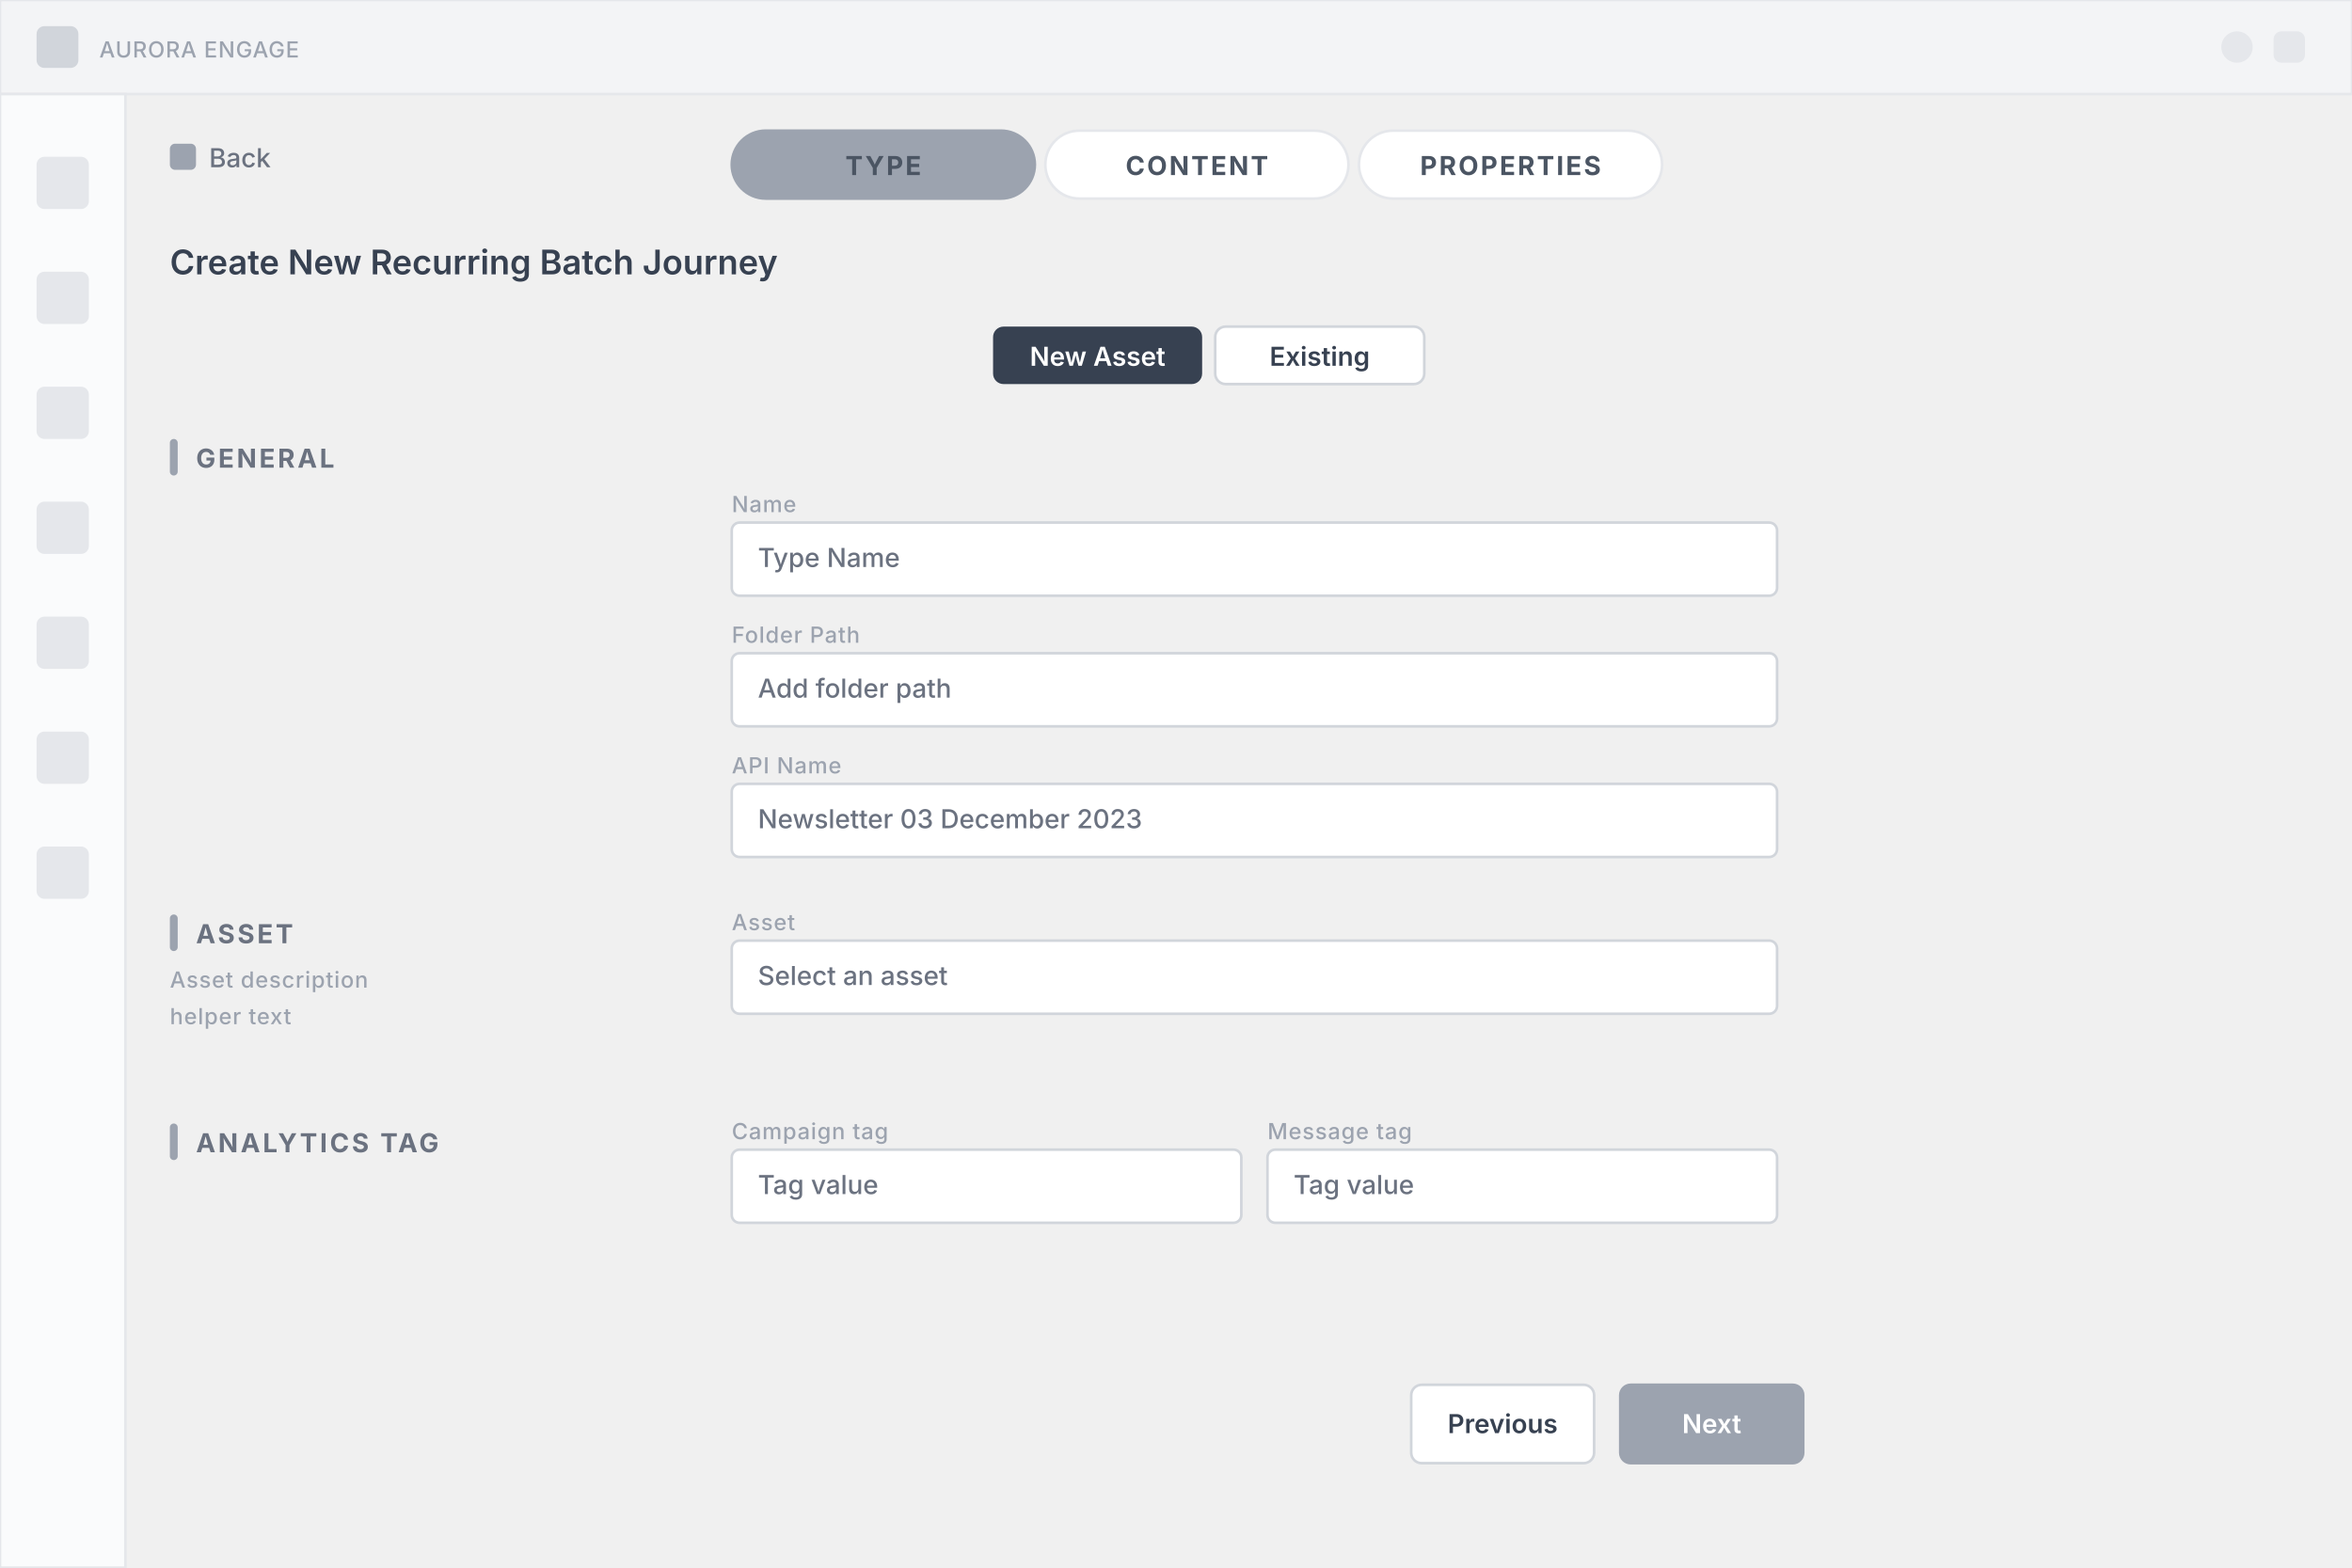
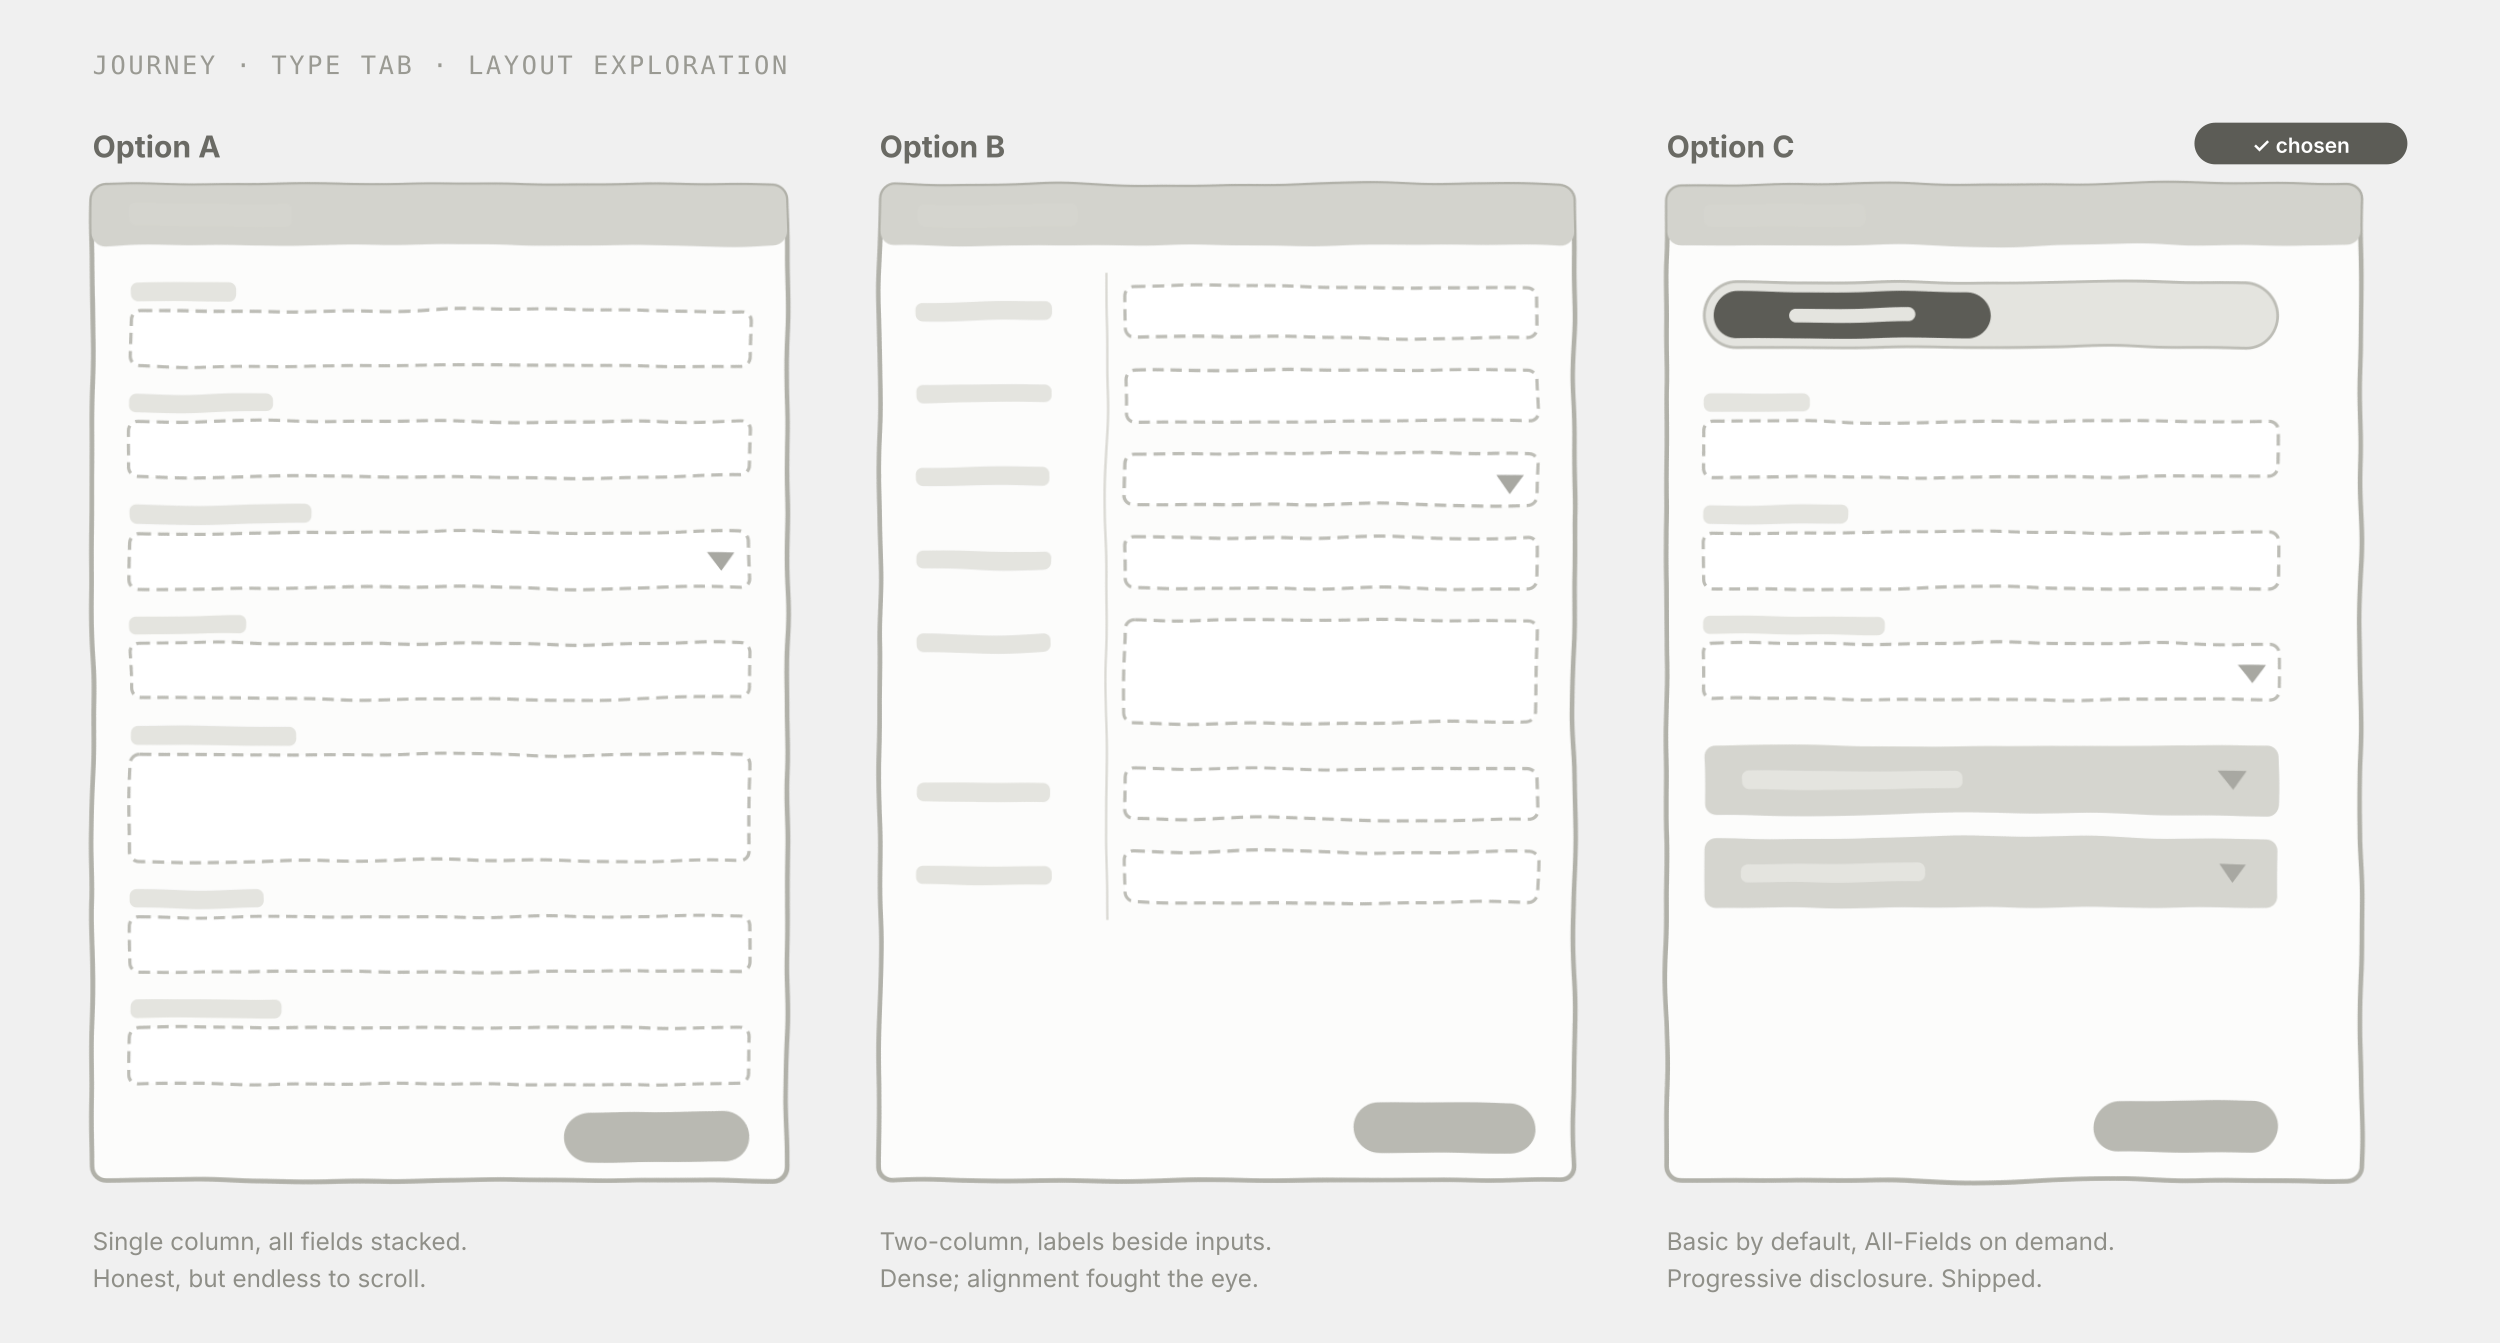
- <svg xmlns="http://www.w3.org/2000/svg" width="900" height="600" viewBox="0 0 900 600" style="background:#FAFBFC;">
+ <svg xmlns="http://www.w3.org/2000/svg" style="width:100%;background:#f1f0ec;border-radius:12px" viewBox="0 0 1080 580">
  <defs>
-     <style>
-     .lbl{font-family:'Inter','Helvetica',sans-serif;font-size:10px;fill:#6B7280;font-weight:500}
-     .lbl-sm{font-family:'Inter','Helvetica',sans-serif;font-size:8.5px;fill:#9CA3AF;font-weight:500;letter-spacing:0.3px}
-     .lbl-tab{font-family:'Inter','Helvetica',sans-serif;font-size:10px;fill:#4B5563;font-weight:700;letter-spacing:0.8px}
-     .lbl-title{font-family:'Inter','Helvetica',sans-serif;font-size:13px;fill:#374151;font-weight:600}
-     .lbl-section{font-family:'Inter','Helvetica',sans-serif;font-size:10px;fill:#6B7280;font-weight:700;letter-spacing:1px}
-     .lbl-btn{font-family:'Inter','Helvetica',sans-serif;font-size:10px;fill:#fff;font-weight:600}
-     .lbl-btn-dk{font-family:'Inter','Helvetica',sans-serif;font-size:10px;fill:#374151;font-weight:600}
-   </style>
+     <filter id="sk" x="-3%" y="-3%" width="106%" height="106%">
+       <feTurbulence type="fractalNoise" baseFrequency="0.018" numOctaves="2" seed="7" result="n" />
+       <feDisplacementMap in="SourceGraphic" in2="n" scale="3.2" xChannelSelector="R" yChannelSelector="G" />
+     </filter>
  </defs>
-   <rect x="0" y="0" width="900" height="36" fill="#F3F4F6" stroke="#E5E7EB" />
-   <rect x="14" y="10" width="16" height="16" fill="#D1D5DB" rx="3" />
-   <text x="38" y="22" class="lbl-sm">AURORA ENGAGE</text>
-   <rect x="850" y="12" width="12" height="12" fill="#E5E7EB" rx="6" />
-   <rect x="870" y="12" width="12" height="12" fill="#E5E7EB" rx="3" />
-   <rect x="0" y="36" width="48" height="564" fill="#FAFBFC" stroke="#E5E7EB" />
-   <rect x="14" y="60" width="20" height="20" fill="#E5E7EB" rx="3" />
-   <rect x="14" y="104" width="20" height="20" fill="#E5E7EB" rx="3" />
-   <rect x="14" y="148" width="20" height="20" fill="#E5E7EB" rx="3" />
-   <rect x="14" y="192" width="20" height="20" fill="#E5E7EB" rx="3" />
-   <rect x="14" y="236" width="20" height="20" fill="#E5E7EB" rx="3" />
-   <rect x="14" y="280" width="20" height="20" fill="#E5E7EB" rx="3" />
-   <rect x="14" y="324" width="20" height="20" fill="#E5E7EB" rx="3" />
-   <rect x="65" y="55" width="10" height="10" fill="#9CA3AF" rx="2" />
-   <text x="80" y="64" class="lbl">Back</text>
-   <rect x="280.0" y="50" width="116.0" height="26" fill="#9CA3AF" stroke="#9CA3AF" rx="13" />
-   <text x="338.0" y="67" class="lbl-tab" text-anchor="middle" fill="#fff">TYPE</text>
-   <rect x="400.0" y="50" width="116.0" height="26" fill="#fff" stroke="#E5E7EB" rx="13" />
-   <text x="458.0" y="67" class="lbl-tab" text-anchor="middle" fill="#6B7280">CONTENT</text>
-   <rect x="520.0" y="50" width="116.0" height="26" fill="#fff" stroke="#E5E7EB" rx="13" />
-   <text x="578.0" y="67" class="lbl-tab" text-anchor="middle" fill="#6B7280">PROPERTIES</text>
-   <text x="65" y="105" class="lbl-title">Create New Recurring Batch Journey</text>
-   <rect x="380" y="125" width="80" height="22" fill="#374151" rx="4" />
-   <text x="420" y="140" text-anchor="middle" class="lbl-btn">New Asset</text>
-   <rect x="465" y="125" width="80" height="22" fill="#fff" stroke="#D1D5DB" rx="4" />
-   <text x="505" y="140" text-anchor="middle" class="lbl-btn-dk">Existing</text>
-   <rect x="65" y="168" width="3" height="14" fill="#9CA3AF" rx="1.5" />
-   <text x="75" y="179" class="lbl-section">GENERAL</text>
-   <text x="280" y="196" class="lbl-sm">Name</text>
-   <rect x="280" y="200" width="400" height="28" fill="#fff" stroke="#D1D5DB" rx="3" />
-   <text x="290" y="217.0" class="lbl">Type Name</text>
-   <text x="280" y="246" class="lbl-sm">Folder Path</text>
-   <rect x="280" y="250" width="400" height="28" fill="#fff" stroke="#D1D5DB" rx="3" />
-   <text x="290" y="267.0" class="lbl">Add folder path</text>
-   <text x="280" y="296" class="lbl-sm">API Name</text>
-   <rect x="280" y="300" width="400" height="28" fill="#fff" stroke="#D1D5DB" rx="3" />
-   <text x="290" y="317.0" class="lbl">Newsletter 03 December 2023</text>
-   <rect x="65" y="350" width="3" height="14" fill="#9CA3AF" rx="1.5" />
-   <text x="75" y="361" class="lbl-section">ASSET</text>
-   <text x="65" y="378" class="lbl-sm">Asset description</text>
-   <text x="65" y="392" class="lbl-sm">helper text</text>
-   <text x="280" y="356" class="lbl-sm">Asset</text>
-   <rect x="280" y="360" width="400" height="28" fill="#fff" stroke="#D1D5DB" rx="3" />
-   <text x="290" y="377.0" class="lbl">Select an asset</text>
-   <rect x="65" y="430" width="3" height="14" fill="#9CA3AF" rx="1.5" />
-   <text x="75" y="441" class="lbl-section">ANALYTICS TAG</text>
-   <text x="280" y="436" class="lbl-sm">Campaign tag</text>
-   <rect x="280" y="440" width="195" height="28" fill="#fff" stroke="#D1D5DB" rx="3" />
-   <text x="290" y="457.0" class="lbl">Tag value</text>
-   <text x="485" y="436" class="lbl-sm">Message tag</text>
-   <rect x="485" y="440" width="195" height="28" fill="#fff" stroke="#D1D5DB" rx="3" />
-   <text x="495" y="457.0" class="lbl">Tag value</text>
-   <rect x="540" y="530" width="70" height="30" fill="#fff" stroke="#D1D5DB" rx="4" />
-   <text x="575.0" y="548.5" text-anchor="middle" class="lbl-btn-dk">Previous</text>
-   <rect x="620" y="530" width="70" height="30" fill="#9CA3AF" stroke="#9CA3AF" rx="4" />
-   <text x="655.0" y="548.5" text-anchor="middle" class="lbl-btn">Next</text>
+   <style>
+  text{font-family:Inter,system-ui,-apple-system,sans-serif}
+  .frame{fill:#fcfcfb;stroke:#b1b1a9;stroke-width:2}
+  .chrome{fill:#d3d3cd}
+  .bar{fill:#e4e4df}
+  .bar2{fill:#d5d5cf}
+  .fld{fill:#ffffff;stroke:#bdbdb6;stroke-width:1.4;stroke-dasharray:5 3}
+  .btn{fill:#b9b9b2}
+  .opt{font-size:13px;font-weight:700;fill:#6a6a64}
+  .ann{font-size:10.5px;fill:#8f8f88}
+  .lbl{font-family:'Roboto Mono',monospace;font-size:11px;letter-spacing:.1em;fill:#9a9a93}
+  .chosen{fill:#5c5c56}
+  .chev{fill:#a8a8a2}
+ </style>
+   <text class="lbl" x="40" y="32">JOURNEY · TYPE TAB · LAYOUT EXPLORATION</text>
+   <text class="opt" x="40" y="68">Option A</text>
+   <text class="opt" x="380" y="68">Option B</text>
+   <text class="opt" x="720" y="68">Option C</text>
+   <g transform="translate(948,53)">
+     <rect class="chosen" width="92" height="18" rx="9" />
+     <text x="46" y="13" text-anchor="middle" style="font-size:9px;fill:#fff;font-weight:600">✓ chosen</text>
+   </g>
+   <g filter="url(#sk)">
+     <rect class="frame" x="40" y="80" width="300" height="430" rx="6" />
+     <rect class="chrome" x="40" y="80" width="300" height="26" rx="6" />
+     <rect class="bar2" x="56" y="88" width="70" height="10" rx="3" />
+     <rect class="bar" x="56" y="122" width="46" height="8" rx="3" />
+     <rect class="fld" x="56" y="134" width="268" height="24" rx="4" />
+     <rect class="bar" x="56" y="170" width="62" height="8" rx="3" />
+     <rect class="fld" x="56" y="182" width="268" height="24" rx="4" />
+     <rect class="bar" x="56" y="218" width="78" height="8" rx="3" />
+     <rect class="fld" x="56" y="230" width="268" height="24" rx="4" />
+     <polygon class="chev" points="306,239 318,239 312,247" />
+     <rect class="bar" x="56" y="266" width="50" height="8" rx="3" />
+     <rect class="fld" x="56" y="278" width="268" height="24" rx="4" />
+     <rect class="bar" x="56" y="314" width="72" height="8" rx="3" />
+     <rect class="fld" x="56" y="326" width="268" height="46" rx="4" />
+     <rect class="bar" x="56" y="384" width="58" height="8" rx="3" />
+     <rect class="fld" x="56" y="396" width="268" height="24" rx="4" />
+     <rect class="bar" x="56" y="432" width="66" height="8" rx="3" />
+     <rect class="fld" x="56" y="444" width="268" height="24" rx="4" />
+     <rect class="btn" x="244" y="480" width="80" height="22" rx="11" />
+     <rect class="frame" x="380" y="80" width="300" height="430" rx="6" />
+     <rect class="chrome" x="380" y="80" width="300" height="26" rx="6" />
+     <rect class="bar2" x="396" y="88" width="70" height="10" rx="3" />
+     <rect class="bar" x="396" y="130" width="58" height="8" rx="3" />
+     <rect class="fld" x="486" y="124" width="178" height="22" rx="4" />
+     <rect class="bar" x="396" y="166" width="58" height="8" rx="3" />
+     <rect class="fld" x="486" y="160" width="178" height="22" rx="4" />
+     <rect class="bar" x="396" y="202" width="58" height="8" rx="3" />
+     <rect class="fld" x="486" y="196" width="178" height="22" rx="4" />
+     <polygon class="chev" points="646,205 658,205 652,213" />
+     <rect class="bar" x="396" y="238" width="58" height="8" rx="3" />
+     <rect class="fld" x="486" y="232" width="178" height="22" rx="4" />
+     <rect class="bar" x="396" y="274" width="58" height="8" rx="3" />
+     <rect class="fld" x="486" y="268" width="178" height="44" rx="4" />
+     <rect class="bar" x="396" y="338" width="58" height="8" rx="3" />
+     <rect class="fld" x="486" y="332" width="178" height="22" rx="4" />
+     <rect class="bar" x="396" y="374" width="58" height="8" rx="3" />
+     <rect class="fld" x="486" y="368" width="178" height="22" rx="4" />
+     <line x1="478" y1="118" x2="478" y2="398" stroke="#dad9d3" stroke-width="1" />
+     <rect class="btn" x="584" y="476" width="80" height="22" rx="11" />
+     <rect class="frame" x="720" y="80" width="300" height="430" rx="6" />
+     <rect class="chrome" x="720" y="80" width="300" height="26" rx="6" />
+     <rect class="bar2" x="736" y="88" width="70" height="10" rx="3" />
+     <rect x="736" y="122" width="248" height="28" rx="14" fill="#e4e4df" stroke="#bdbdb6" stroke-width="1.2" />
+     <rect class="chosen" x="740" y="126" width="120" height="20" rx="10" />
+     <rect class="bar" x="772" y="133" width="56" height="6" rx="3" fill="#cfcfc9" />
+     <rect class="bar" x="888" y="133" width="64" height="6" rx="3" />
+     <rect class="bar" x="736" y="170" width="46" height="8" rx="3" />
+     <rect class="fld" x="736" y="182" width="248" height="24" rx="4" />
+     <rect class="bar" x="736" y="218" width="62" height="8" rx="3" />
+     <rect class="fld" x="736" y="230" width="248" height="24" rx="4" />
+     <rect class="bar" x="736" y="266" width="78" height="8" rx="3" />
+     <rect class="fld" x="736" y="278" width="248" height="24" rx="4" />
+     <polygon class="chev" points="966,287 978,287 972,295" />
+     <rect class="bar2" x="736" y="322" width="248" height="30" rx="5" />
+     <rect class="bar" x="752" y="333" width="96" height="8" rx="3" />
+     <polygon class="chev" points="958,333 970,333 964,341" />
+     <rect class="bar2" x="736" y="362" width="248" height="30" rx="5" />
+     <rect class="bar" x="752" y="373" width="80" height="8" rx="3" />
+     <polygon class="chev" points="958,373 970,373 964,381" />
+     <rect class="btn" x="904" y="476" width="80" height="22" rx="11" />
+   </g>
+   <text class="ann" x="40" y="540">Single column, all fields stacked.</text>
+   <text class="ann" x="40" y="556">Honest, but endless to scroll.</text>
+   <text class="ann" x="380" y="540">Two-column, labels beside inputs.</text>
+   <text class="ann" x="380" y="556">Dense; alignment fought the eye.</text>
+   <text class="ann" x="720" y="540">Basic by default, All-Fields on demand.</text>
+   <text class="ann" x="720" y="556">Progressive disclosure. Shipped.</text>
</svg>
